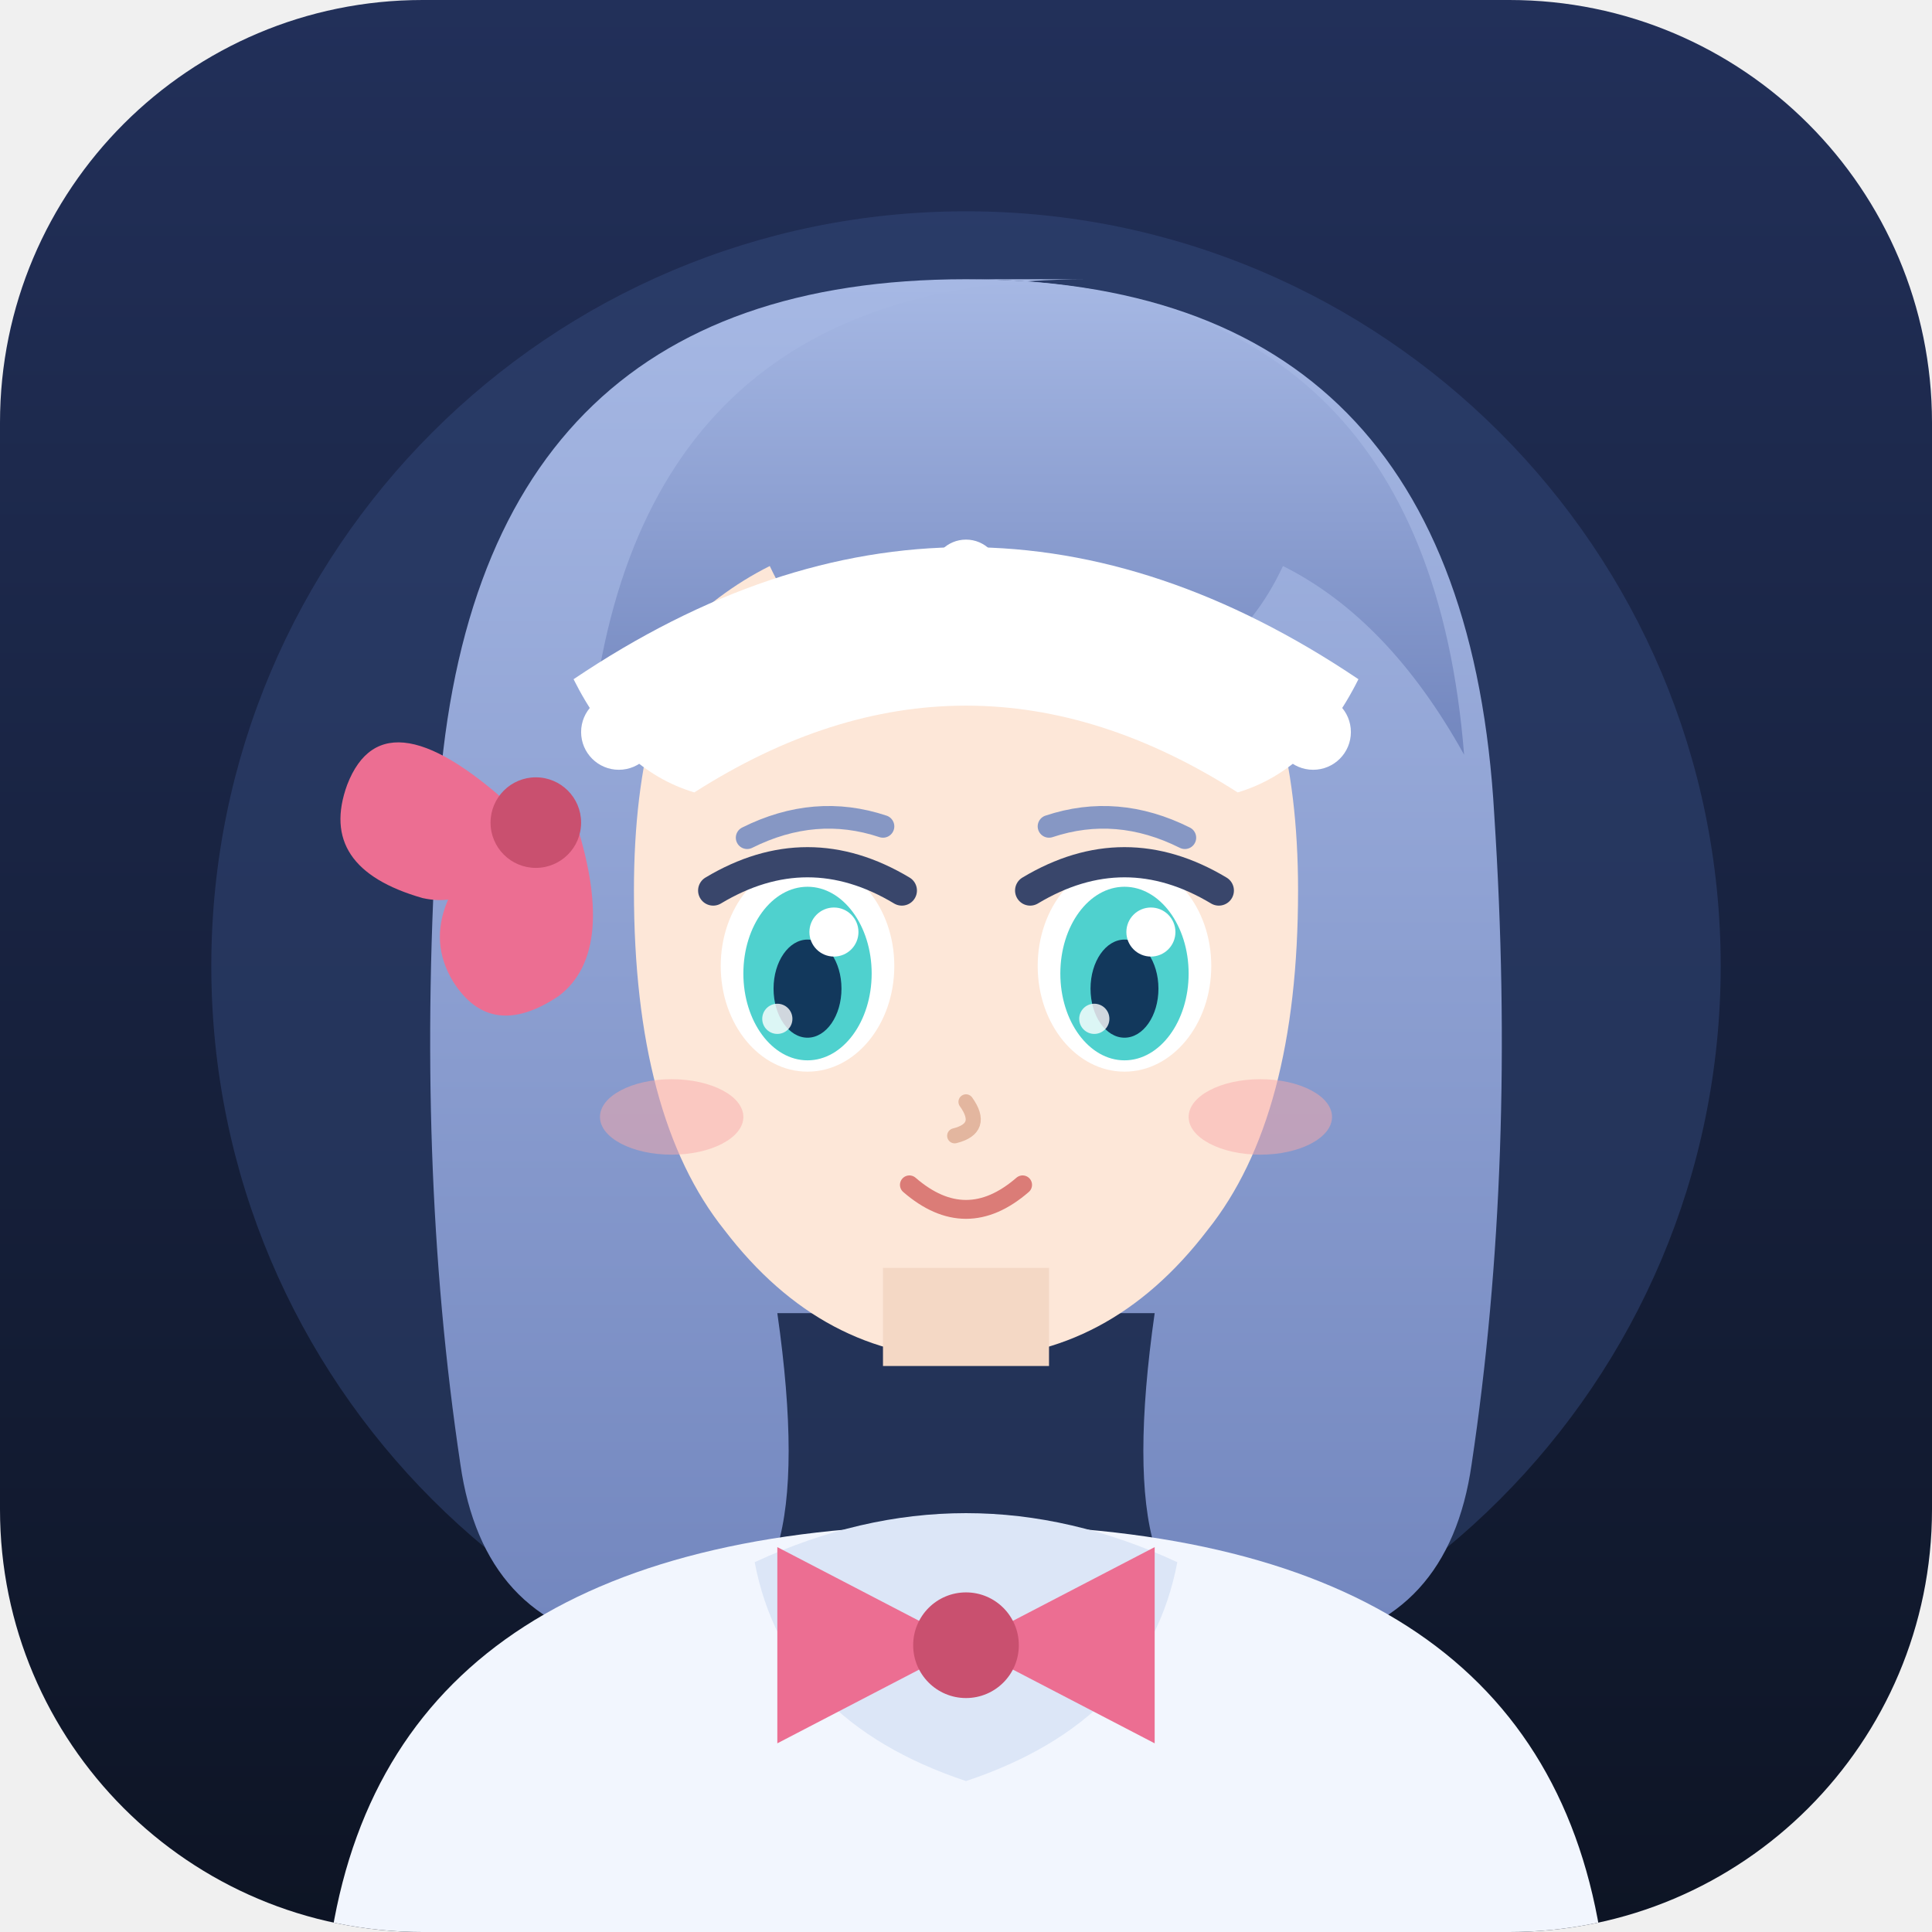
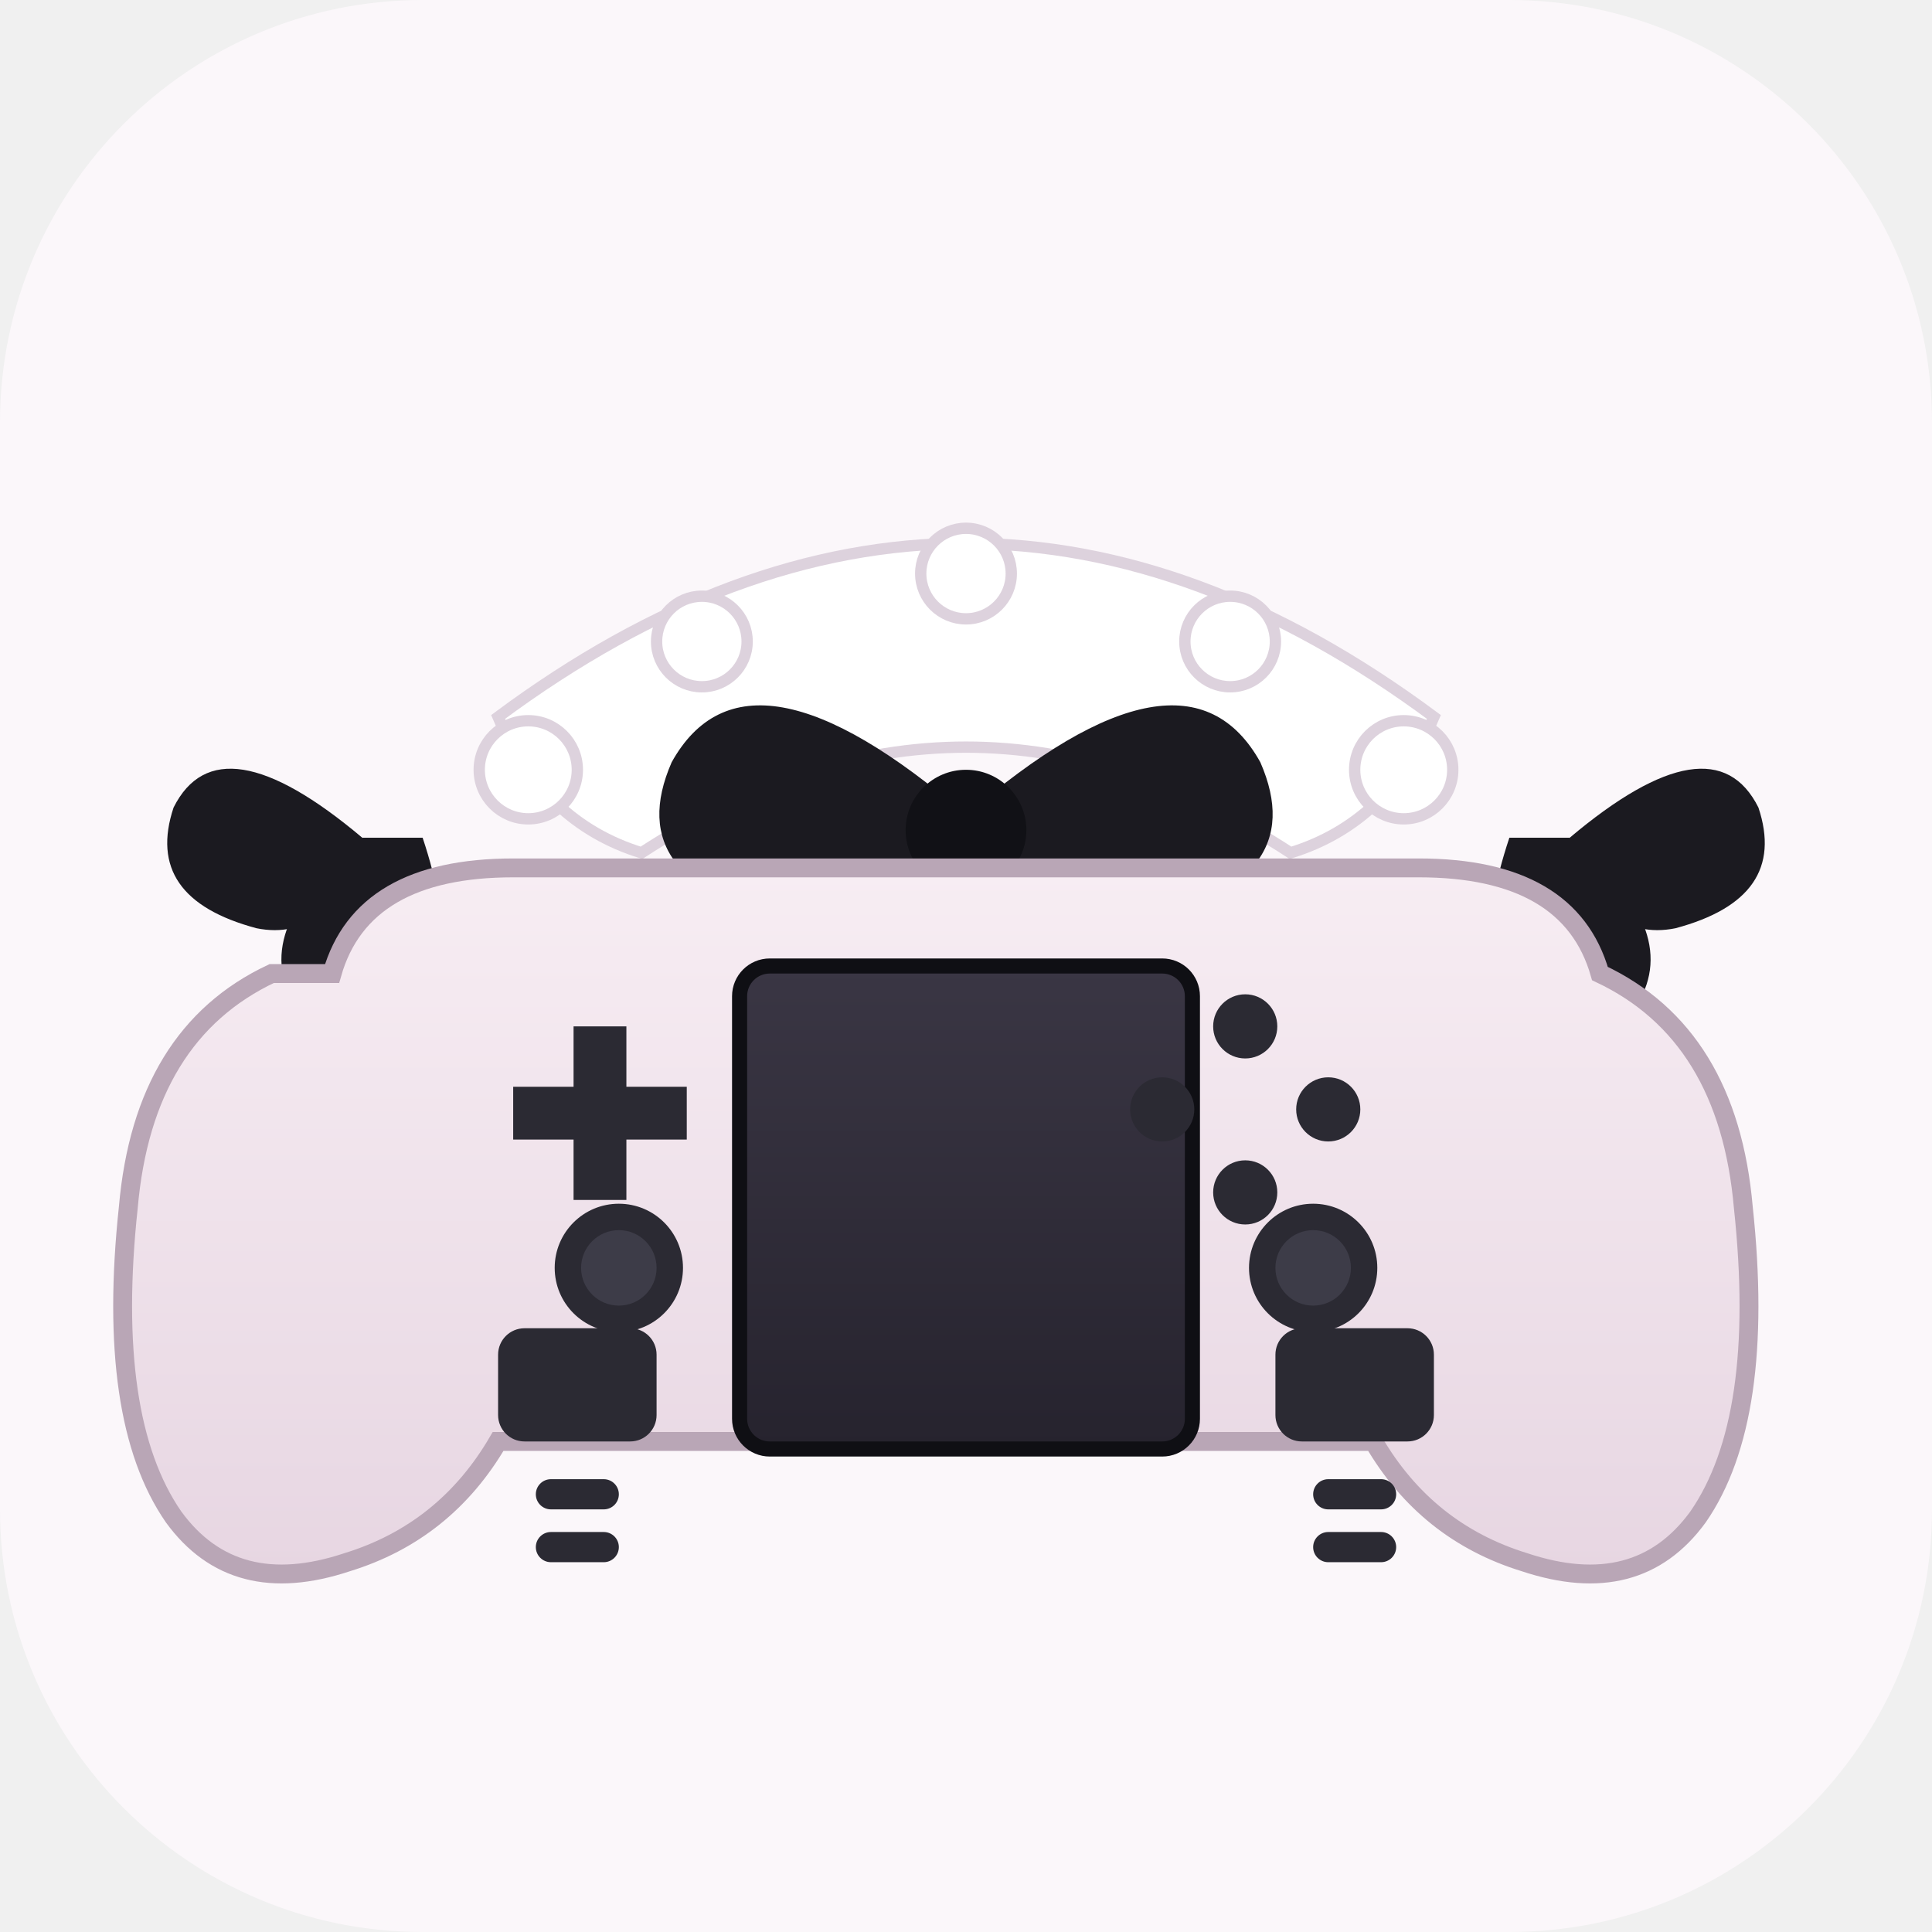
<svg xmlns="http://www.w3.org/2000/svg" viewBox="0 0 512 512" width="512" height="512">
  <defs>
-     <linearGradient id="bg" x1="0" y1="0" x2="0" y2="1">
-       <stop offset="0" stop-color="#22305A" />
-       <stop offset="1" stop-color="#0D1424" />
+     <linearGradient id="body" x1="0" y1="0" x2="0" y2="1">
+       <stop offset="0" stop-color="#F7EDF3" />
+       <stop offset="1" stop-color="#E7D6E2" />
    </linearGradient>
-     <linearGradient id="hair" x1="0" y1="0" x2="0" y2="1">
-       <stop offset="0" stop-color="#A6B8E4" />
-       <stop offset="1" stop-color="#7286BE" />
+     <linearGradient id="screen" x1="0" y1="0" x2="0" y2="1">
+       <stop offset="0" stop-color="#3A3644" />
+       <stop offset="1" stop-color="#26232E" />
    </linearGradient>
    <clipPath id="clip">
      <rect width="512" height="512" rx="112" />
    </clipPath>
  </defs>
  <g clip-path="url(#clip)">
-     <rect width="512" height="512" fill="url(#bg)" />
-     <circle cx="256" cy="256" r="200" fill="#34497C" opacity="0.5" />
-     <path fill="url(#hair)" d="M 256 74 q 132 0 140 142 q 6 92 -6 172 q -6 42 -44 48 q -30 4 -40 -26 q -6 -20 0 -62 h -100 q 6 42 0 62 q -10 30 -40 26 q -38 -6 -44 -48 q -12 -80 -6 -172 q 8 -142 140 -142 z" />
-     <path fill="#FDE7D8" d="M 256 132 q 88 0 88 104 q 0 60 -24 90 q -26 34 -64 34 q -38 0 -64 -34 q -24 -30 -24 -90 q 0 -104 88 -104 z" />
-     <path fill="url(#hair)" d="M 256 74 q 122 0 132 126 q -20 -36 -48 -50 q -14 30 -46 34 q -8 -20 -22 -26 q -14 6 -22 26 q -32 -4 -46 -34 q -28 14 -48 50 q 10 -126 132 -126 z" />
-     <path d="M 198 222 q 18 -9 36 -3" stroke="#8697C4" stroke-width="6" fill="none" stroke-linecap="round" />
-     <path d="M 278 219 q 18 -6 36 3" stroke="#8697C4" stroke-width="6" fill="none" stroke-linecap="round" />
-     <ellipse cx="214" cy="256" rx="23" ry="28" fill="#FFFFFF" />
-     <ellipse cx="298" cy="256" rx="23" ry="28" fill="#FFFFFF" />
-     <ellipse cx="214" cy="258" rx="17" ry="23" fill="#4FD1CE" />
-     <ellipse cx="298" cy="258" rx="17" ry="23" fill="#4FD1CE" />
-     <ellipse cx="214" cy="262" rx="9" ry="13" fill="#12385C" />
-     <ellipse cx="298" cy="262" rx="9" ry="13" fill="#12385C" />
-     <circle cx="221" cy="247" r="6.5" fill="#FFFFFF" />
-     <circle cx="305" cy="247" r="6.5" fill="#FFFFFF" />
-     <circle cx="206" cy="270" r="4" fill="#FFFFFF" opacity="0.8" />
-     <circle cx="290" cy="270" r="4" fill="#FFFFFF" opacity="0.8" />
-     <path d="M 189 236 q 25 -15 50 0" stroke="#39466B" stroke-width="8" fill="none" stroke-linecap="round" />
-     <path d="M 273 236 q 25 -15 50 0" stroke="#39466B" stroke-width="8" fill="none" stroke-linecap="round" />
-     <ellipse cx="178" cy="296" rx="19" ry="10" fill="#F8A9A9" opacity="0.5" />
-     <ellipse cx="334" cy="296" rx="19" ry="10" fill="#F8A9A9" opacity="0.5" />
-     <path d="M 256 292 q 5 7 -3 9" stroke="#E3B69F" stroke-width="4" fill="none" stroke-linecap="round" />
-     <path d="M 241 314 q 15 13 30 0" stroke="#DB7C77" stroke-width="5" fill="none" stroke-linecap="round" />
-     <path fill="#FFFFFF" d="M 152 180 q 104 -70 208 0 q -12 24 -32 30 q -72 -46 -144 0 q -20 -6 -32 -30 z" />
-     <g fill="#FFFFFF">
-       <circle cx="164" cy="194" r="10" />
-       <circle cx="202" cy="166" r="9" />
-       <circle cx="256" cy="152" r="9" />
-       <circle cx="310" cy="166" r="9" />
-       <circle cx="348" cy="194" r="10" />
+     <rect width="512" height="512" fill="#FBF7FA" />
+     <path fill="#FFFFFF" stroke="#DDD2DD" stroke-width="3" d="M 132 190 q 124 -92 248 0 q -12 28 -38 36 q -86 -56 -172 0 q -26 -8 -38 -36 z" />
+     <g fill="#FFFFFF" stroke="#DDD2DD" stroke-width="3">
+       <circle cx="140" cy="204" r="13" />
+       <circle cx="186" cy="170" r="12" />
+       <circle cx="256" cy="152" r="12" />
+       <circle cx="326" cy="170" r="12" />
+       <circle cx="372" cy="204" r="13" />
    </g>
-     <path fill="#EC6E92" d="M 138 216 q -36 -34 -46 -8 q -8 22 20 30 q 18 4 26 -22 z" />
-     <path fill="#EC6E92" d="M 138 216 q -30 24 -18 44 q 10 16 28 4 q 16 -12 4 -48 z" />
-     <circle cx="142" cy="218" r="12" fill="#C9506F" />
-     <rect x="234" y="336" width="44" height="26" fill="#F4D8C5" />
-     <path fill="#F2F6FE" d="M 88 512 q 18 -108 168 -108 q 150 0 168 108 z" />
-     <path fill="#DCE6F7" d="M 200 414 q 56 -26 112 0 q -8 42 -56 58 q -48 -16 -56 -58 z" />
-     <path fill="#EC6E92" d="M 256 436 l -50 -26 v 52 z" />
-     <path fill="#EC6E92" d="M 256 436 l 50 -26 v 52 z" />
-     <circle cx="256" cy="436" r="14" fill="#C9506F" />
+     <path fill="#1B1A20" d="M 256 216 q -58 -50 -78 -14 q -14 32 32 42 q 30 6 46 -28 z" />
+     <path fill="#1B1A20" d="M 256 216 q 58 -50 78 -14 q 14 32 -32 42 q -30 6 -46 -28 z" />
+     <path fill="#2E2D38" d="M 246 232 l -24 46 l 20 8 l 14 -42 z" />
+     <path fill="#2E2D38" d="M 266 232 l 24 46 l -20 8 l -14 -42 z" />
+     <circle cx="256" cy="220" r="16" fill="#111116" />
+     <path fill="#1B1A20" d="M 96 222 q -38 -32 -50 -8 q -8 24 22 32 q 20 4 28 -24 z" />
+     <path fill="#1B1A20" d="M 96 222 q -30 24 -18 44 q 12 16 30 4 q 16 -12 4 -48 z" />
+     <path fill="#1B1A20" d="M 416 222 q 38 -32 50 -8 q 8 24 -22 32 q -20 4 -28 -24 z" />
+     <path fill="#1B1A20" d="M 416 222 q 30 24 18 44 q -12 16 -30 4 q -16 -12 -4 -48 z" />
+     <path fill="url(#body)" stroke="#B9A6B6" stroke-width="5" d="M 88 258 q 8 -28 48 -28 h 240 q 40 0 48 28 q 34 16 38 62 q 6 56 -12 82 q -16 22 -46 12 q -26 -8 -40 -32 h -232 q -14 24 -40 32 q -30 10 -46 -12 q -18 -26 -12 -82 q 4 -46 38 -62 z" />
+     <rect x="196" y="256" width="120" height="128" rx="8" fill="url(#screen)" stroke="#0F0F14" stroke-width="4" />
+     <path fill="#2B2A33" d="M 152 272 h 14 v 16 h 16 v 14 h -16 v 16 h -14 v -16 h -16 v -14 h 16 z" />
+     <circle cx="164" cy="336" r="17" fill="#2B2A33" />
+     <circle cx="164" cy="336" r="10" fill="#3D3C48" />
+     <rect x="132" y="352" width="42" height="30" rx="7" fill="#2B2A33" />
+     <rect x="142" y="392" width="22" height="8" rx="4" fill="#2B2A33" />
+     <rect x="142" y="406" width="22" height="8" rx="4" fill="#2B2A33" />
+     <g fill="#2B2A33">
+       <circle cx="330" cy="272" r="8.5" />
+       <circle cx="352" cy="294" r="8.5" />
+       <circle cx="308" cy="294" r="8.5" />
+       <circle cx="330" cy="316" r="8.5" />
+     </g>
+     <circle cx="348" cy="336" r="17" fill="#2B2A33" />
+     <circle cx="348" cy="336" r="10" fill="#3D3C48" />
+     <rect x="338" y="352" width="42" height="30" rx="7" fill="#2B2A33" />
+     <rect x="348" y="392" width="22" height="8" rx="4" fill="#2B2A33" />
+     <rect x="348" y="406" width="22" height="8" rx="4" fill="#2B2A33" />
  </g>
</svg>
